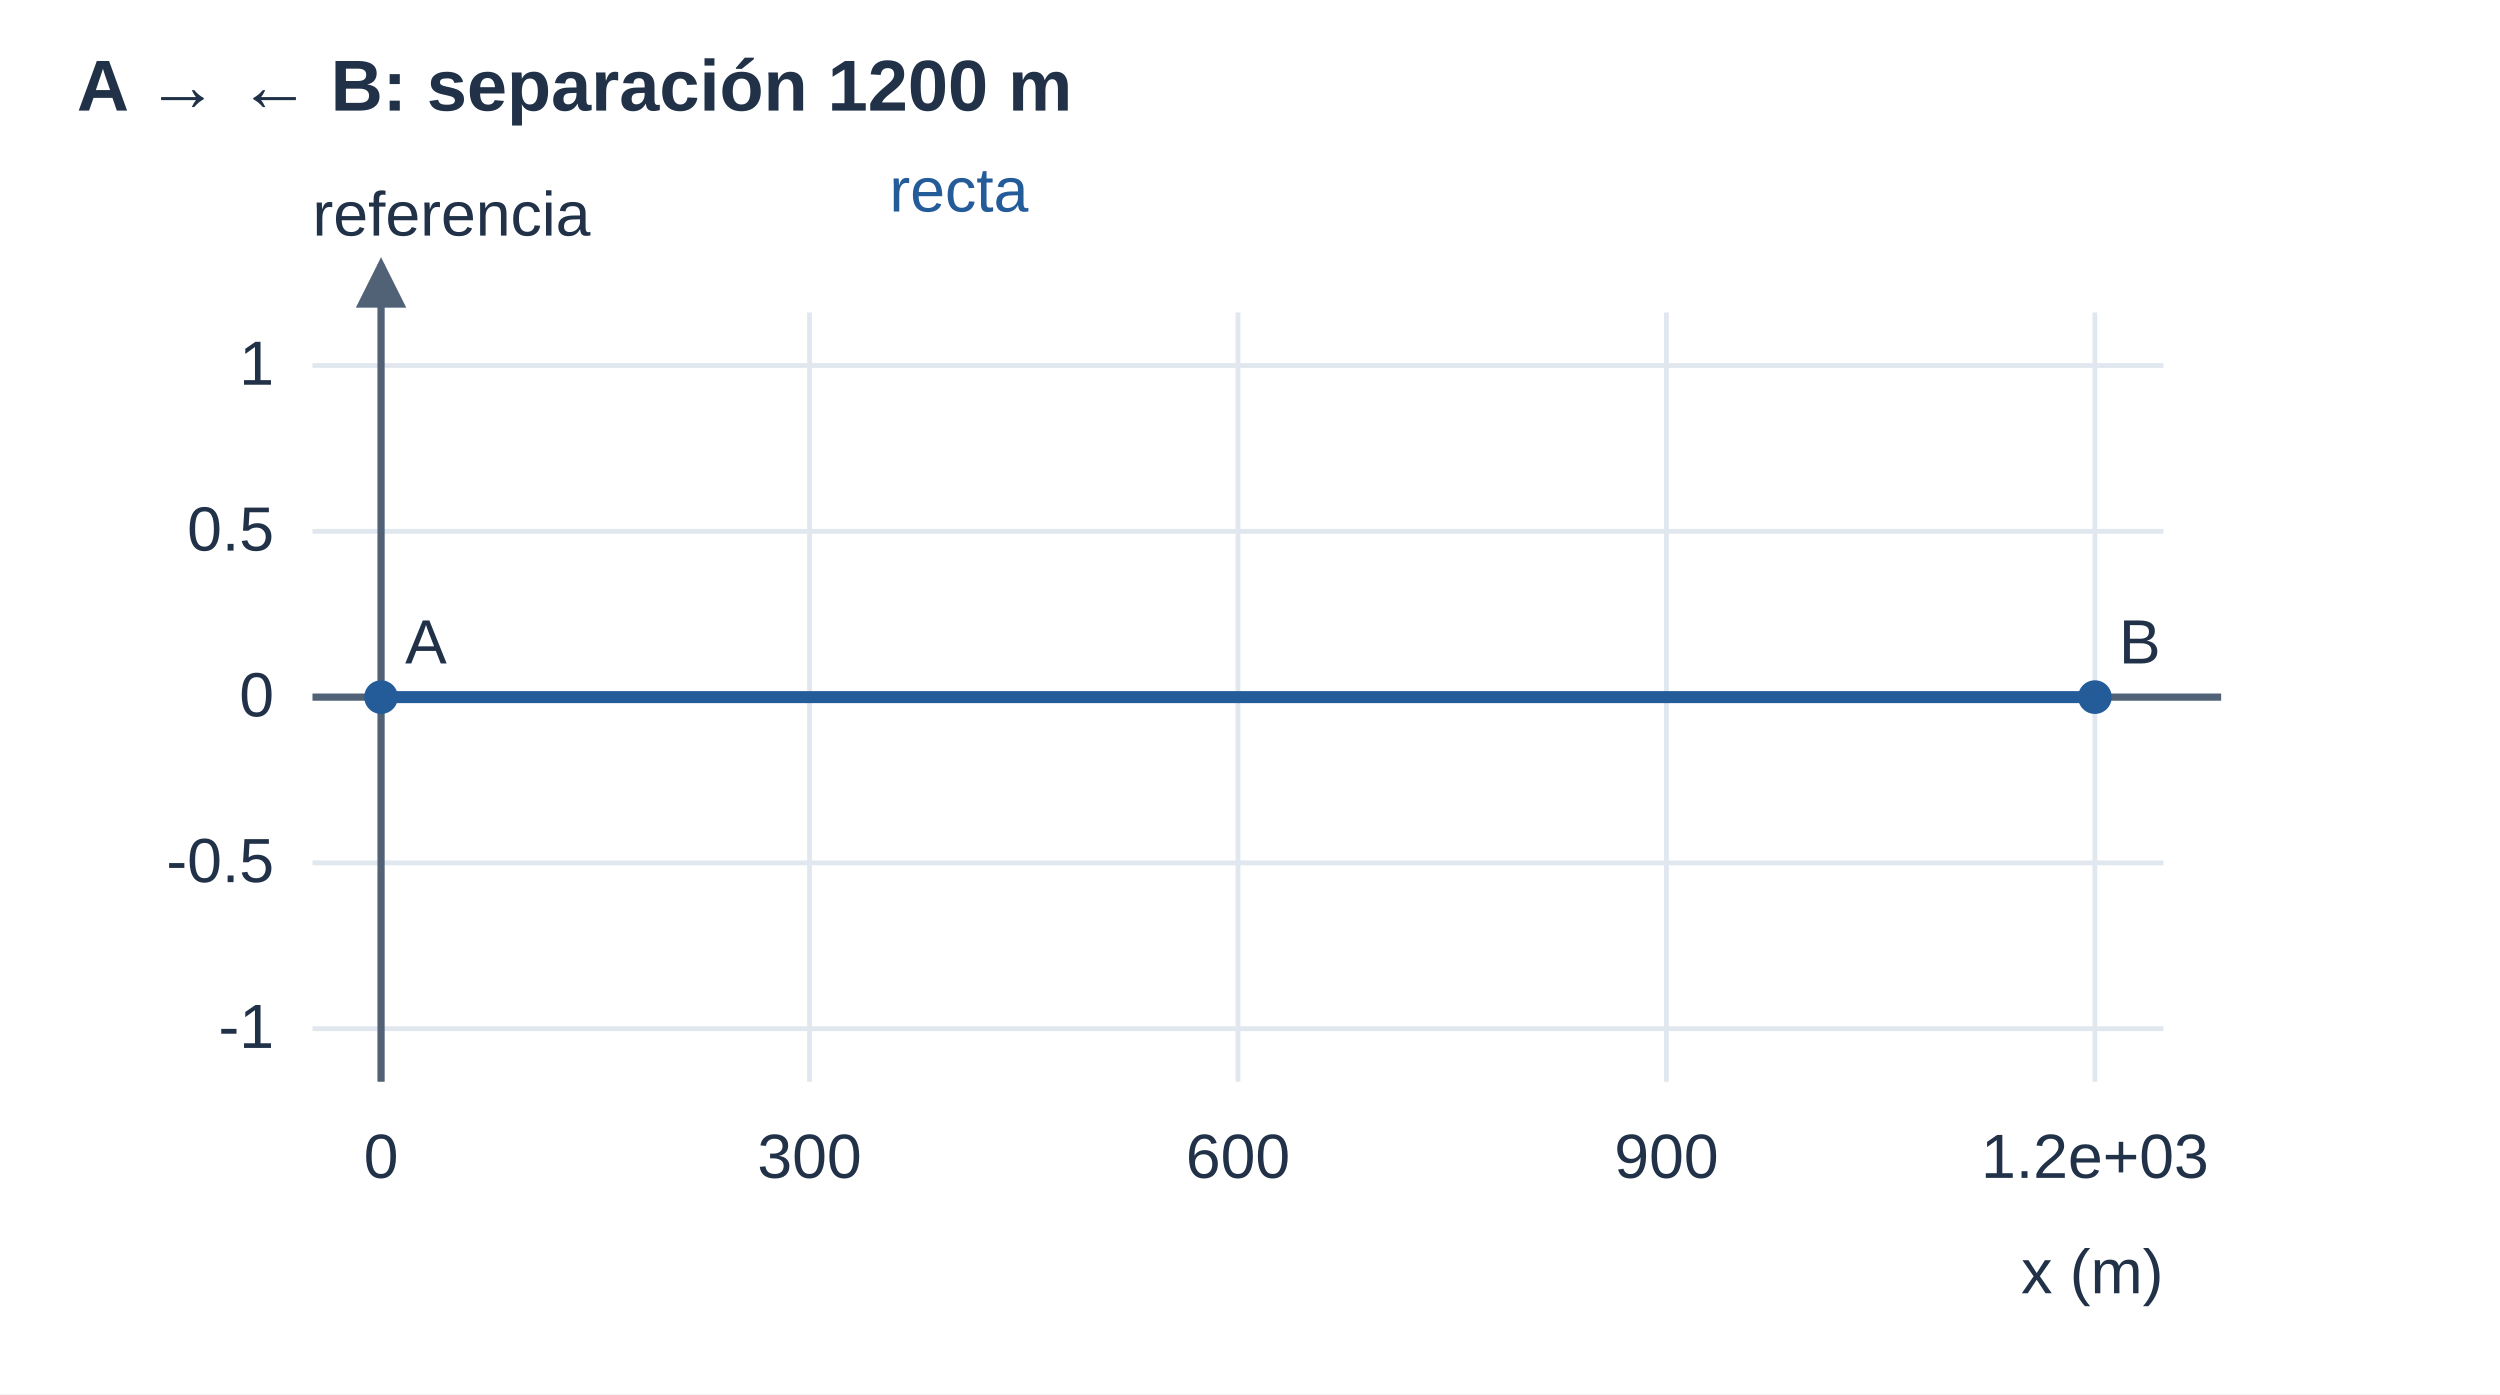
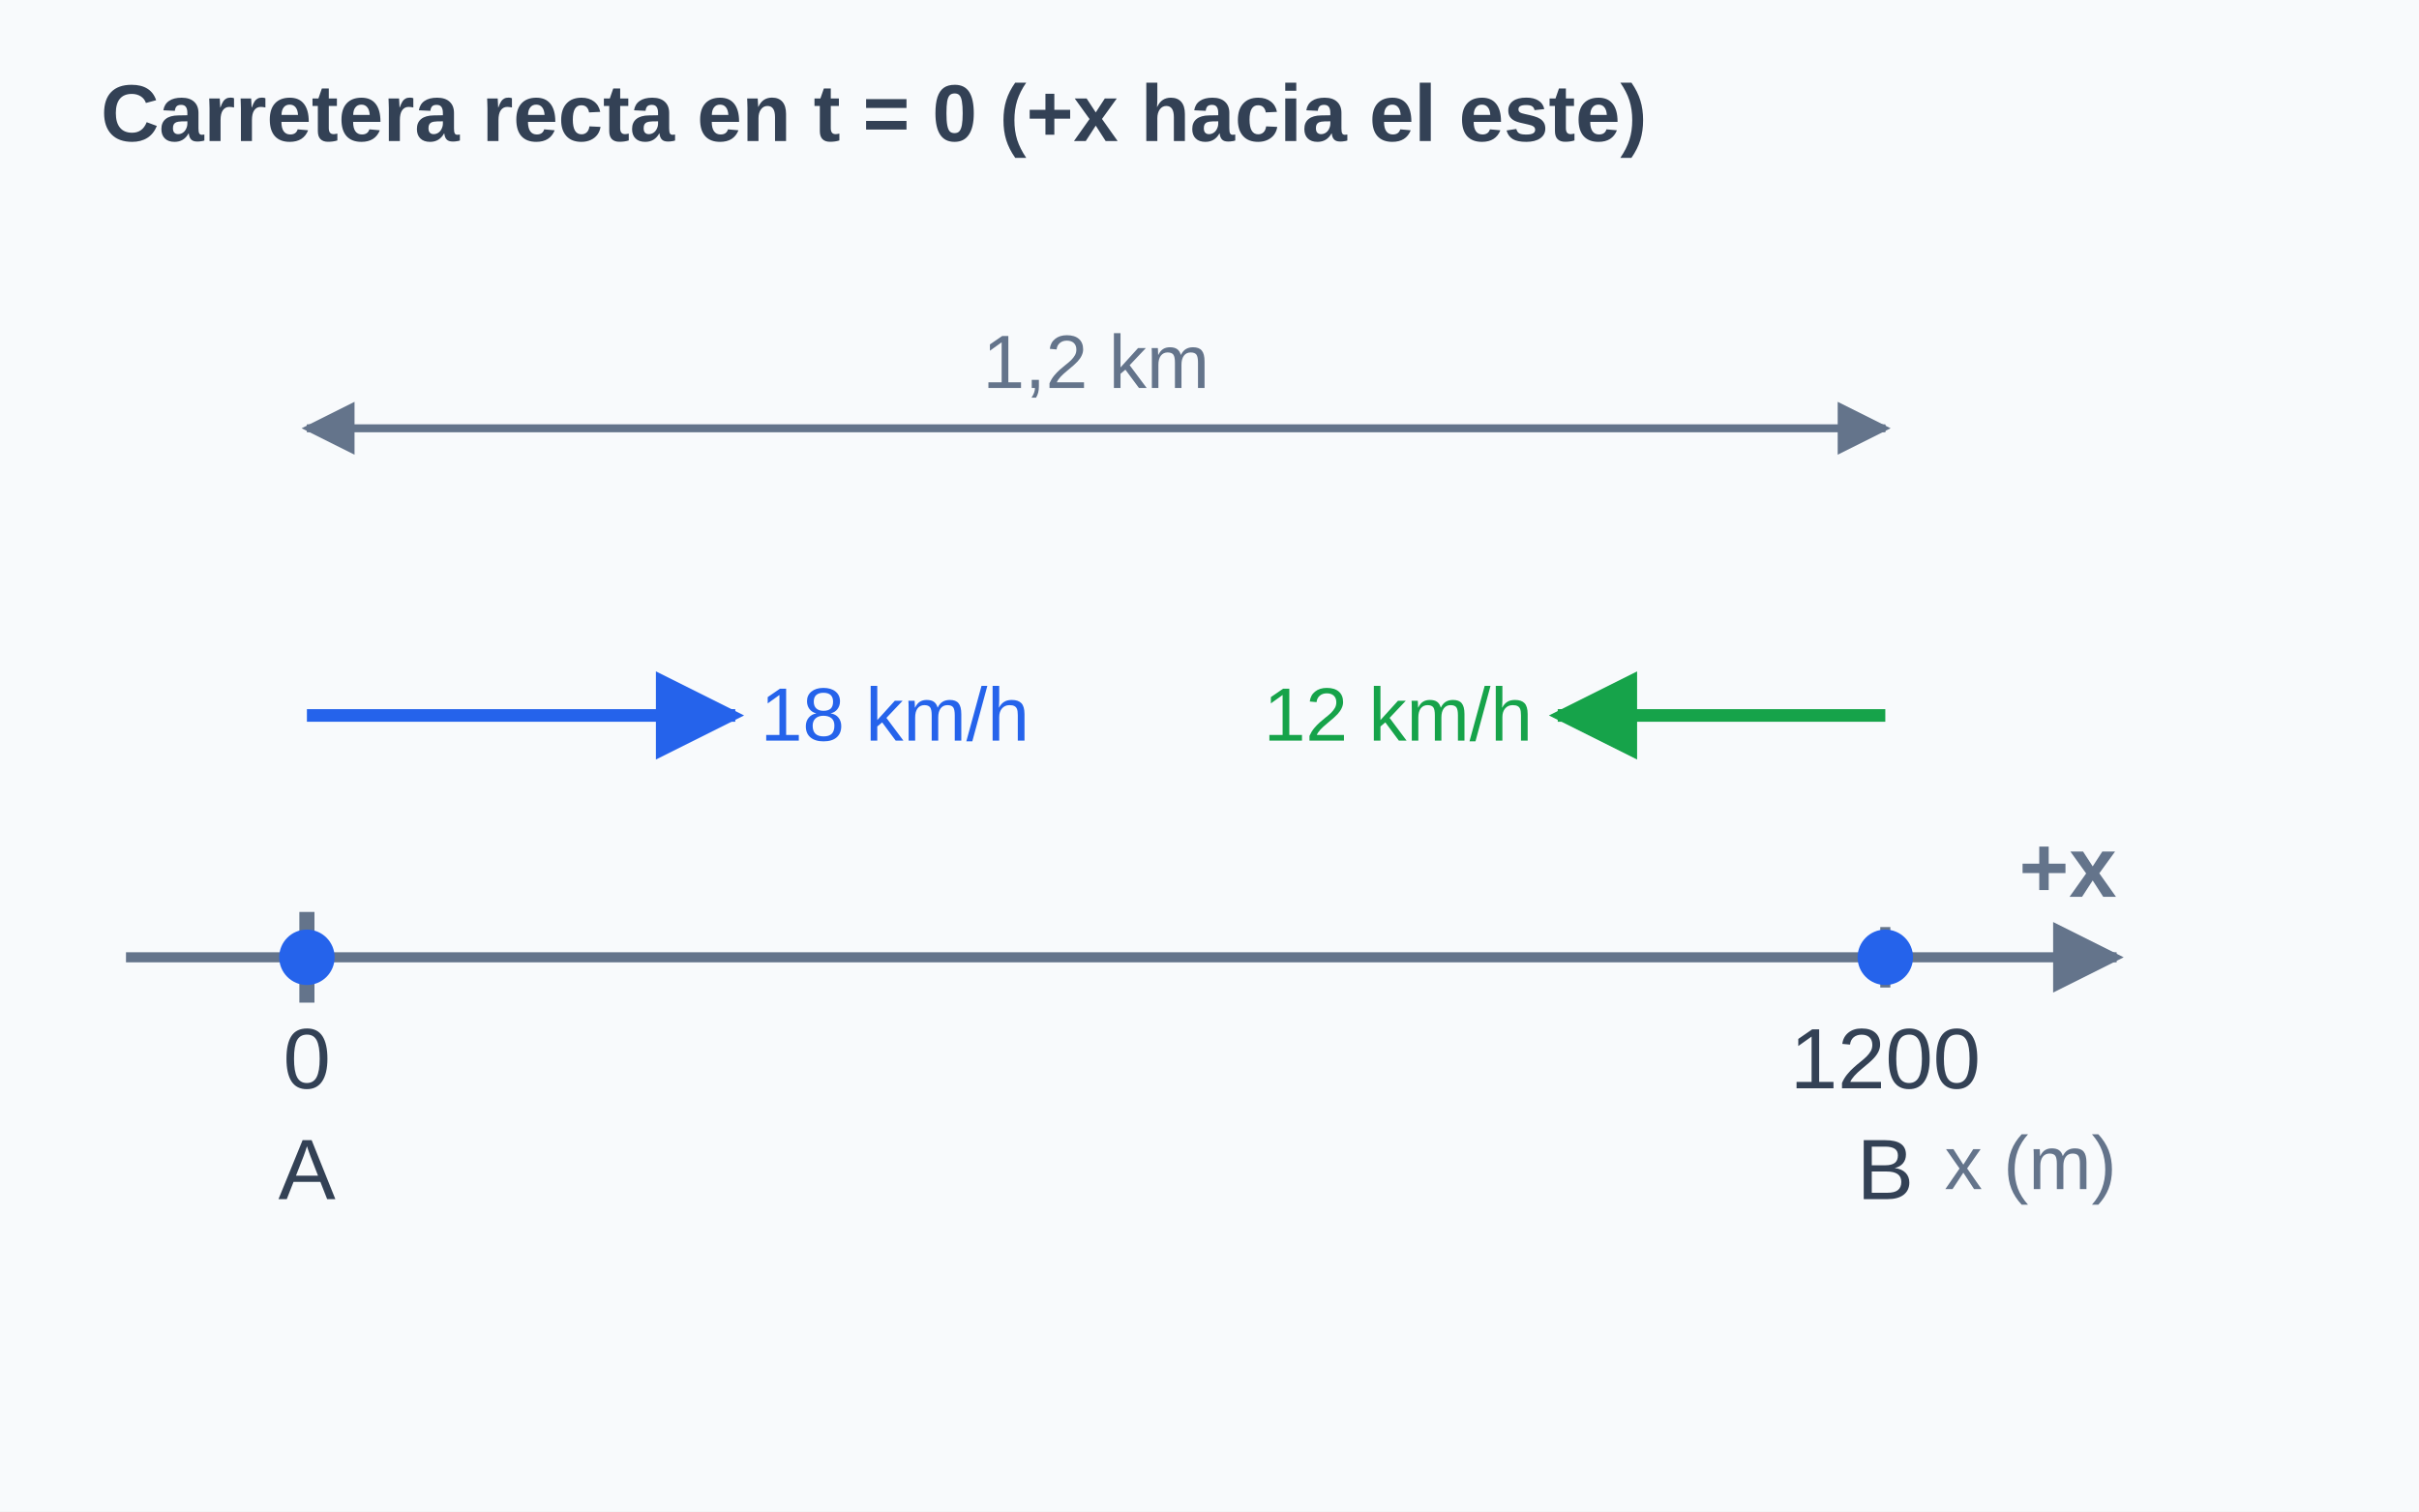
- <svg xmlns="http://www.w3.org/2000/svg" viewBox="0 0 520 290" role="img" aria-labelledby="title desc" style="max-width:100%;height:auto">
+ <svg xmlns="http://www.w3.org/2000/svg" viewBox="0 0 480 300" role="img" aria-labelledby="title desc">
  <defs>
-     <marker id="arrow" markerWidth="7" markerHeight="7" refX="6" refY="3.5" orient="auto-start-reverse">
-       <path d="M0 0 L7 3.5 L0 7Z" fill="context-stroke" />
+     <marker id="a-axis" viewBox="0 0 10 10" refX="9" refY="5" markerWidth="7" markerHeight="7" orient="auto-start-reverse">
+       <path d="M0 0 L10 5 L0 10 Z" fill="#64748b" />
+     </marker>
+     <marker id="a-blue" viewBox="0 0 10 10" refX="9" refY="5" markerWidth="7" markerHeight="7" orient="auto-start-reverse">
+       <path d="M0 0 L10 5 L0 10 Z" fill="#2563eb" />
+     </marker>
+     <marker id="a-amber" viewBox="0 0 10 10" refX="9" refY="5" markerWidth="7" markerHeight="7" orient="auto-start-reverse">
+       <path d="M0 0 L10 5 L0 10 Z" fill="#d97706" />
+     </marker>
+     <marker id="a-green" viewBox="0 0 10 10" refX="9" refY="5" markerWidth="7" markerHeight="7" orient="auto-start-reverse">
+       <path d="M0 0 L10 5 L0 10 Z" fill="#16a34a" />
+     </marker>
+     <marker id="a-red" viewBox="0 0 10 10" refX="9" refY="5" markerWidth="7" markerHeight="7" orient="auto-start-reverse">
+       <path d="M0 0 L10 5 L0 10 Z" fill="#dc2626" />
+     </marker>
+     <marker id="a-grey" viewBox="0 0 10 10" refX="9" refY="5" markerWidth="7" markerHeight="7" orient="auto-start-reverse">
+       <path d="M0 0 L10 5 L0 10 Z" fill="#94a3b8" />
    </marker>
  </defs>
-   <rect width="100%" height="100%" fill="white" />
-   <g font-family="Arial,sans-serif" font-size="13" fill="#203148">
-     <text x="16" y="23" font-size="15" font-weight="bold">A →     ← B: separación 1200 m</text>
-     <path d="M79.26 65V225 M65 213.97H450" stroke="#e1e7ee" fill="none" />
-     <text x="79.26" y="245" text-anchor="middle">0</text>
-     <text x="57" y="217.97" text-anchor="end">-1</text>
-     <path d="M168.38 65V225 M65 179.48H450" stroke="#e1e7ee" fill="none" />
-     <text x="168.38" y="245" text-anchor="middle">300</text>
-     <text x="57" y="183.48" text-anchor="end">-0.5</text>
-     <path d="M257.50 65V225 M65 145.00H450" stroke="#e1e7ee" fill="none" />
-     <text x="257.50" y="245" text-anchor="middle">600</text>
-     <text x="57" y="149.00" text-anchor="end">0</text>
-     <path d="M346.62 65V225 M65 110.52H450" stroke="#e1e7ee" fill="none" />
-     <text x="346.62" y="245" text-anchor="middle">900</text>
-     <text x="57" y="114.52" text-anchor="end">0.5</text>
-     <path d="M435.74 65V225 M65 76.03H450" stroke="#e1e7ee" fill="none" />
-     <text x="435.74" y="245" text-anchor="middle">1.2e+03</text>
-     <text x="57" y="80.03" text-anchor="end">1</text>
-     <path d="M65 145.00H462 M79.26 225V55" stroke="#516276" stroke-width="1.5" fill="none" marker-end="url(#arrow)" />
-     <text x="450" y="269" text-anchor="end">x (m)</text>
-     <text x="65" y="49">referencia</text>
-     <polyline points="79.26,145.00 435.74,145.00" fill="none" stroke="#245b99" stroke-width="2.5" />
-     <text x="185" y="44" fill="#245b99">recta</text>
-     <circle cx="79.26" cy="145.00" r="3.5" fill="#245b99" />
-     <text x="84.26" y="138.00">A</text>
-     <circle cx="435.74" cy="145.00" r="3.5" fill="#245b99" />
-     <text x="440.74" y="138.00">B</text>
+   <rect width="480" height="300" fill="#f8fafc" />
+   <g font-family="Arial, sans-serif">
+     <path d="M25.0 190.0 L420.0 190.0" fill="none" stroke="#64748b" stroke-width="2" marker-end="url(#a-axis)" />
+     <text x="420.0" y="178.0" font-size="17" text-anchor="end" fill="#64748b" font-weight="bold">+x</text>
+     <path d="M60.9 184.0 L60.9 196.0" fill="none" stroke="#64748b" stroke-width="2" />
+     <text x="60.9" y="216.0" font-size="17" text-anchor="middle" fill="#334155">0</text>
+     <path d="M374.1 184.0 L374.1 196.0" fill="none" stroke="#64748b" stroke-width="2" />
+     <text x="374.1" y="216.0" font-size="17" text-anchor="middle" fill="#334155">1200</text>
+     <path d="M60.9 181.0 L60.9 199.0" fill="none" stroke="#64748b" stroke-width="3" />
+     <text x="420.0" y="236.0" font-size="15" text-anchor="end" fill="#64748b">x (m)</text>
+     <circle cx="60.9" cy="190.0" r="5.5" fill="#2563eb" />
+     <text x="60.9" y="238.0" font-size="17" text-anchor="middle" fill="#334155">A</text>
+     <circle cx="374.1" cy="190.0" r="5.5" fill="#2563eb" />
+     <text x="374.1" y="238.0" font-size="17" text-anchor="middle" fill="#334155">B</text>
+     <path d="M60.9 142.0 L145.9 142.0" fill="none" stroke="#2563eb" stroke-width="2.5" marker-end="url(#a-blue)" />
+     <text x="150.9" y="147.0" font-size="15" text-anchor="start" fill="#2563eb">18 km/h</text>
+     <path d="M374.1 142.0 L309.1 142.0" fill="none" stroke="#16a34a" stroke-width="2.5" marker-end="url(#a-green)" />
+     <text x="304.1" y="147.0" font-size="15" text-anchor="end" fill="#16a34a">12 km/h</text>
+     <path d="M60.9 85.0 L374.1 85.0" fill="none" stroke="#64748b" stroke-width="1.5" marker-end="url(#a-axis)" />
+     <path d="M374.1 85.0 L60.9 85.0" fill="none" stroke="#64748b" stroke-width="1.5" marker-end="url(#a-axis)" />
+     <text x="217.5" y="77.0" font-size="15" text-anchor="middle" fill="#64748b">1,2 km</text>
+     <text x="20.0" y="28.0" font-size="16" text-anchor="start" fill="#334155" font-weight="bold">Carretera recta en t = 0 (+x hacia el este)</text>
  </g>
</svg>
